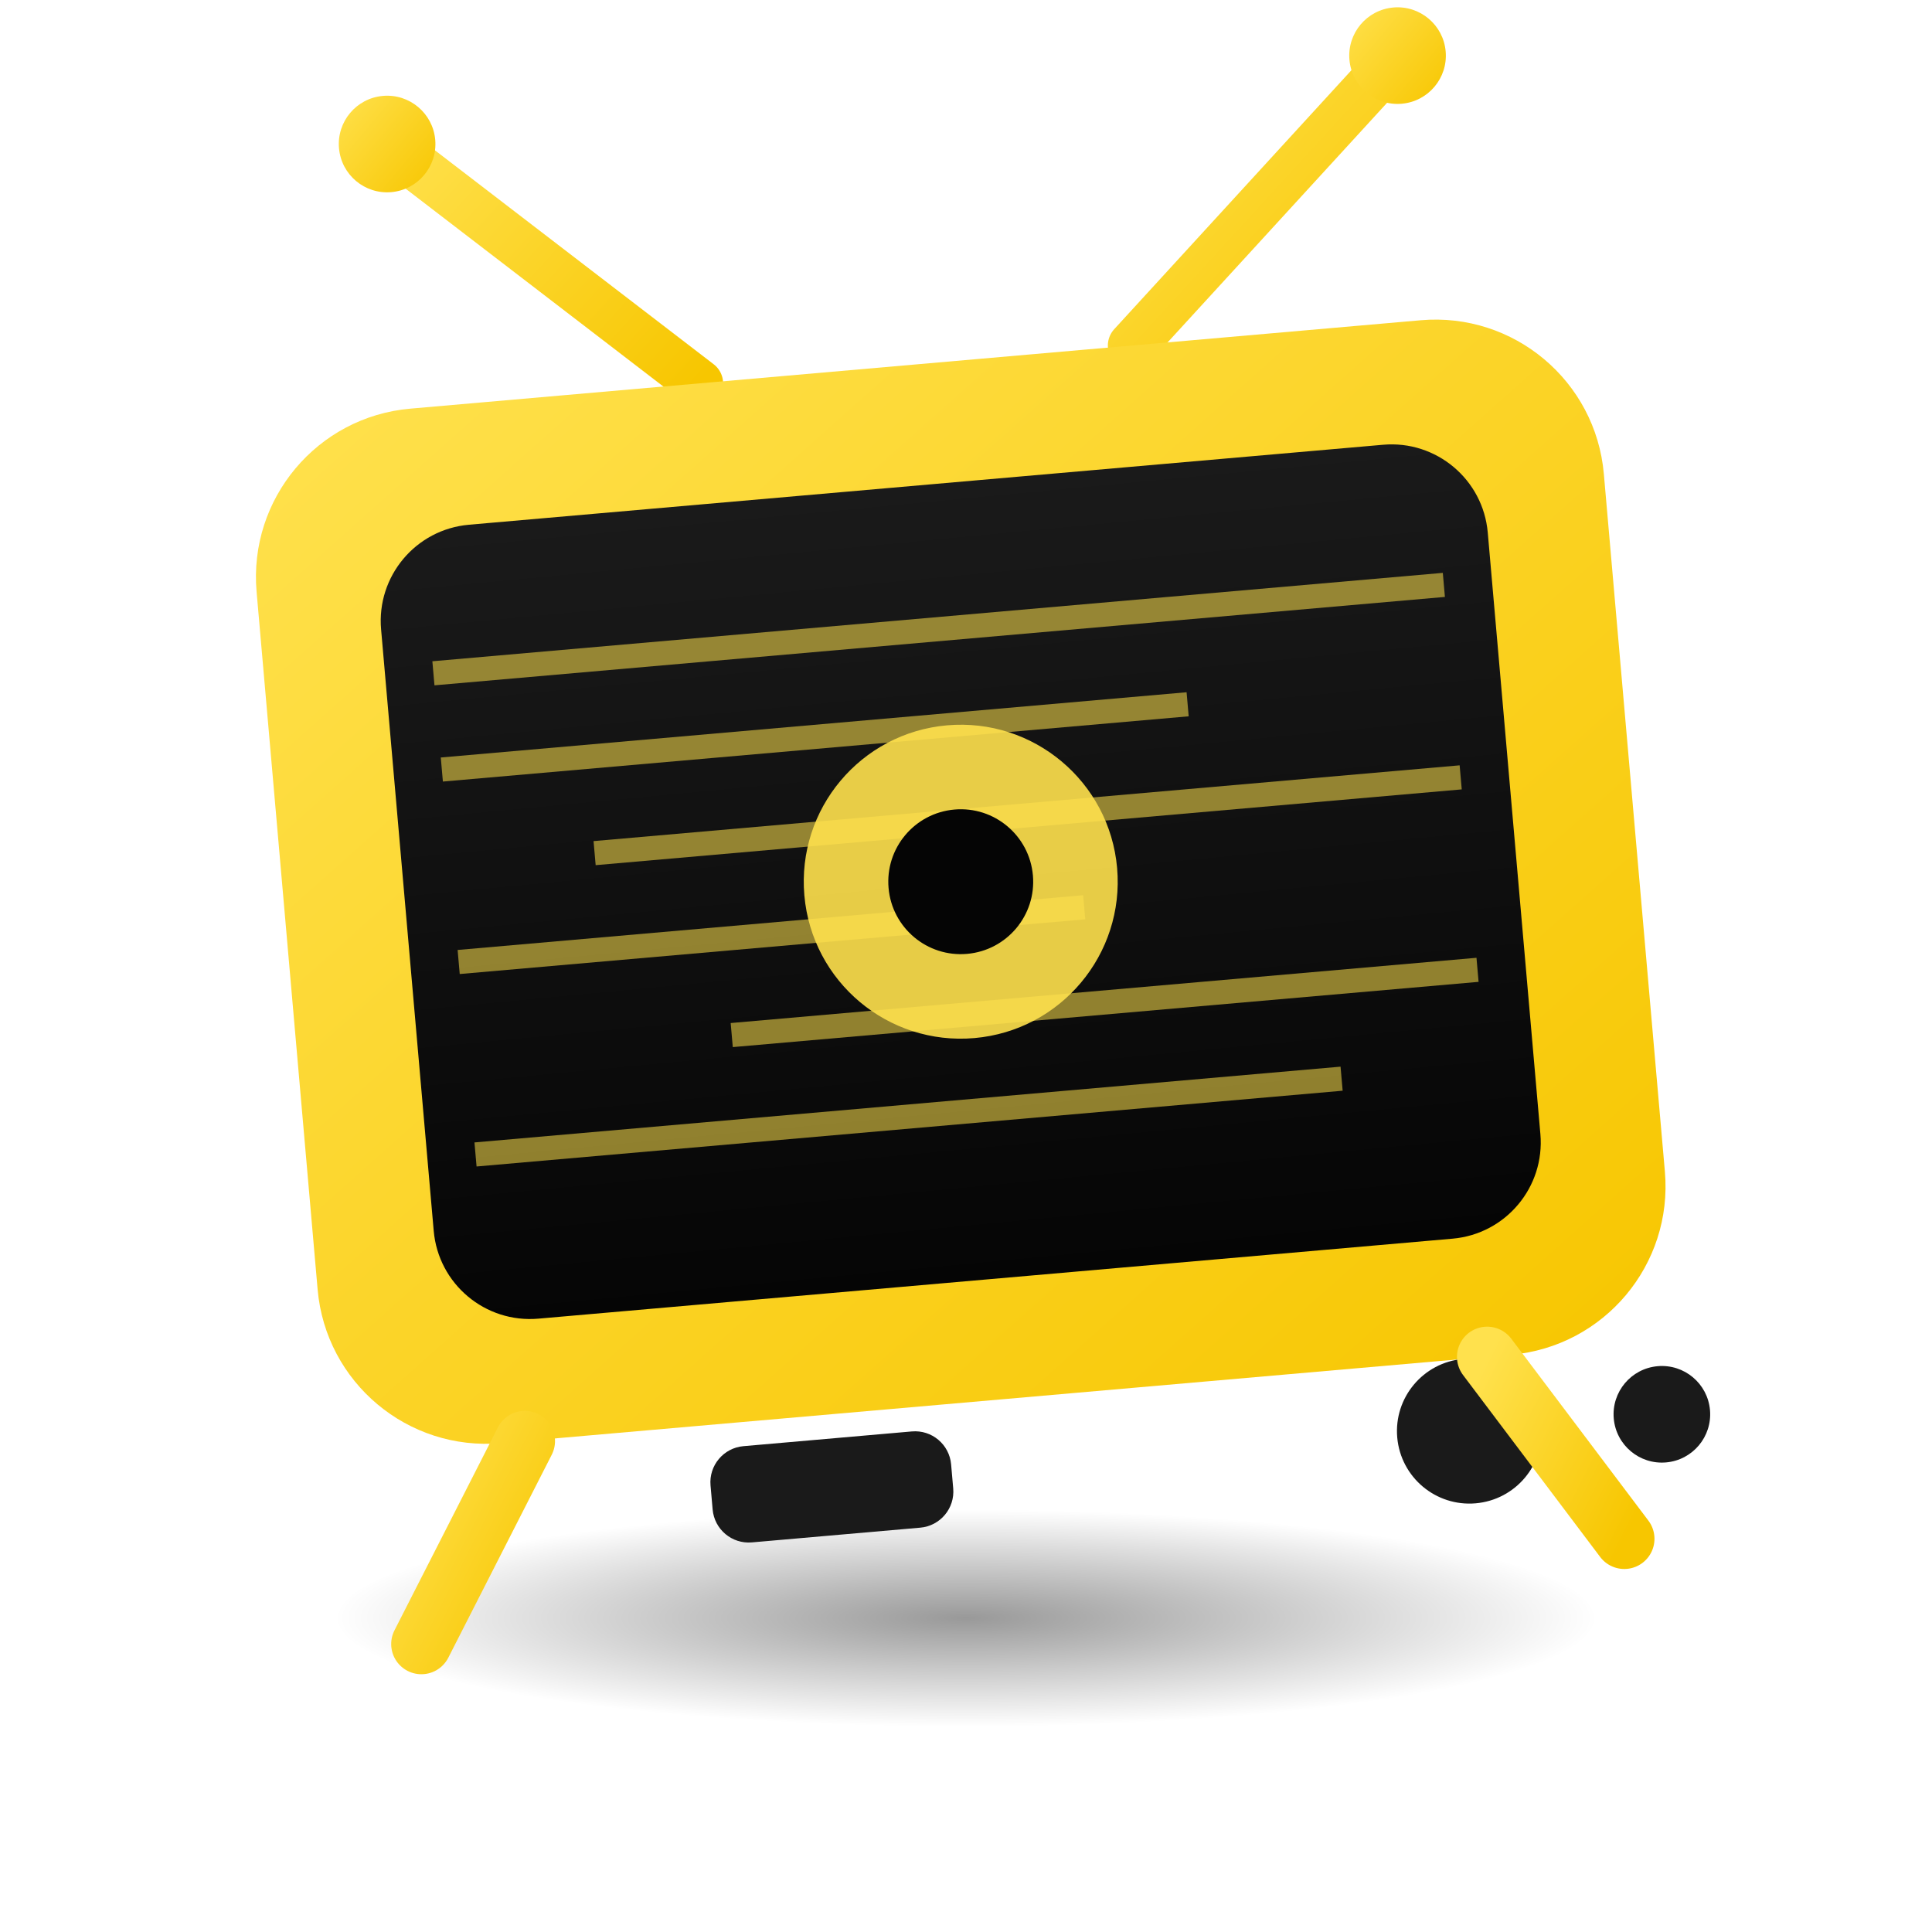
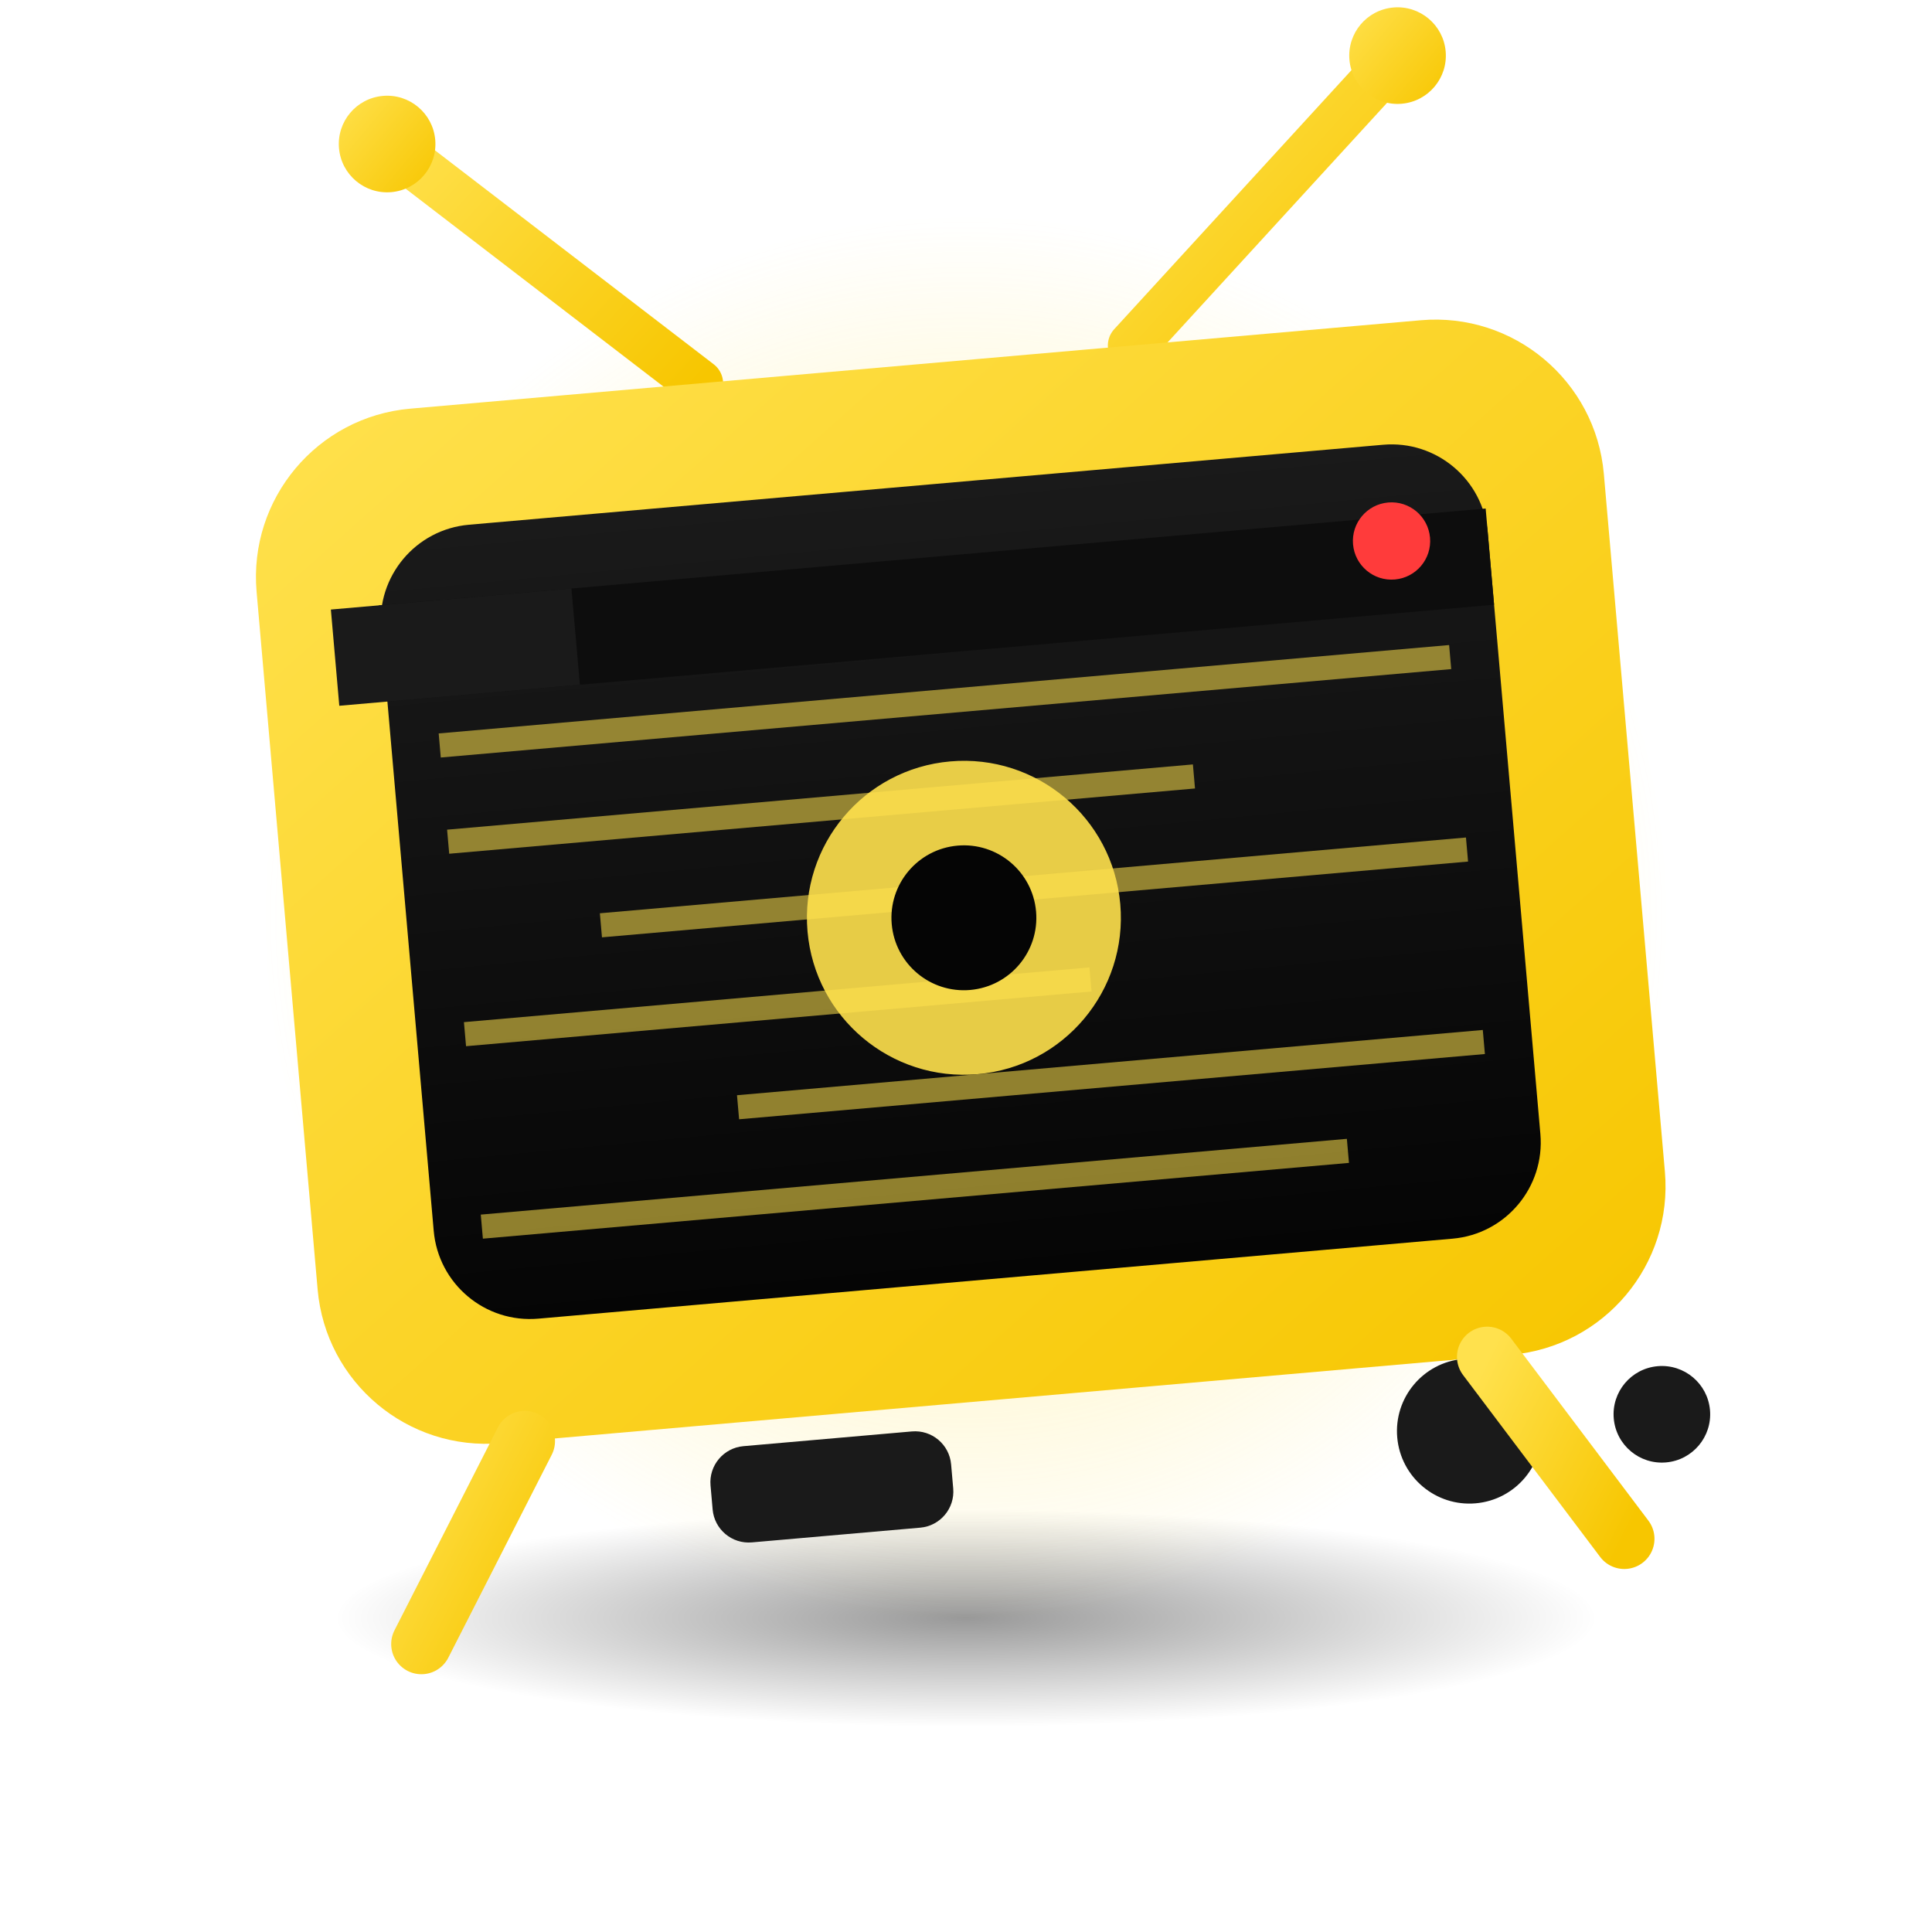
<svg xmlns="http://www.w3.org/2000/svg" viewBox="0 0 160 160" width="160" height="160">
  <defs>
    <linearGradient id="p4Yellow" x1="0%" y1="0%" x2="100%" y2="100%">
      <stop offset="0%" stop-color="#ffe14d" />
      <stop offset="100%" stop-color="#f7c600" />
    </linearGradient>
    <radialGradient id="p4Shadow" cx="50%" cy="50%" r="50%">
      <stop offset="0%" stop-color="#000000" stop-opacity="0.4" />
      <stop offset="100%" stop-color="#000000" stop-opacity="0" />
    </radialGradient>
    <linearGradient id="p4Screen" x1="0%" y1="0%" x2="0%" y2="100%">
      <stop offset="0%" stop-color="#1a1a1a" />
      <stop offset="100%" stop-color="#050505" />
    </linearGradient>
+     <radialGradient id="p4Glow" cx="50%" cy="50%" r="50%">
+       <stop offset="0%" stop-color="#ffe14d" stop-opacity="0.55" />
+       <stop offset="100%" stop-color="#ffe14d" stop-opacity="0" />
+     </radialGradient>
  </defs>
  <ellipse cx="80" cy="134" rx="52" ry="9" fill="url(#p4Shadow)" />
+   <circle cx="80" cy="76" r="58" fill="url(#p4Glow)" />
  <g transform="rotate(-5 80 78)">
    <path d="M62 30 L38 8" stroke="url(#p4Yellow)" stroke-width="4" stroke-linecap="round" />
    <path d="M98 30 L122 8" stroke="url(#p4Yellow)" stroke-width="4" stroke-linecap="round" />
    <circle cx="38" cy="8" r="4" fill="url(#p4Yellow)" />
    <circle cx="122" cy="8" r="4" fill="url(#p4Yellow)" />
    <rect x="24" y="30" width="112" height="86" rx="14" fill="url(#p4Yellow)" />
    <rect x="34" y="40" width="92" height="66" rx="8" fill="url(#p4Screen)" />
+     <rect x="34" y="46" width="92" height="8" fill="#0d0d0d" />
+     <rect x="30" y="46" width="20" height="8" fill="#1a1a1a" />
    <g stroke="#ffe14d" stroke-width="2" opacity="0.55">
-       <line x1="38" y1="52" x2="122" y2="52" />
-       <line x1="38" y1="60" x2="100" y2="60" />
-       <line x1="50" y1="68" x2="122" y2="68" />
-       <line x1="38" y1="76" x2="90" y2="76" />
-       <line x1="60" y1="84" x2="122" y2="84" />
-       <line x1="38" y1="92" x2="110" y2="92" />
+       <line x1="38" y1="58" x2="122" y2="58" />
+       <line x1="38" y1="66" x2="100" y2="66" />
+       <line x1="50" y1="74" x2="122" y2="74" />
+       <line x1="38" y1="82" x2="90" y2="82" />
+       <line x1="60" y1="90" x2="122" y2="90" />
+       <line x1="38" y1="98" x2="110" y2="98" />
    </g>
-     <circle cx="80" cy="73" r="13" fill="#ffe14d" opacity="0.9" />
-     <circle cx="80" cy="73" r="6" fill="#050505" />
+     <circle cx="80" cy="76" r="13" fill="#ffe14d" opacity="0.9" />
+     <circle cx="80" cy="76" r="6" fill="#050505" />
+     <circle cx="118" cy="48" r="3.2" fill="#ff3b3b" />
    <circle cx="118" cy="122" r="6" fill="#1a1a1a" />
    <circle cx="134" cy="122" r="4" fill="#1a1a1a" />
    <rect x="55" y="118" width="20" height="8" rx="3" fill="#1a1a1a" />
    <path d="M40 116 L30 132" stroke="url(#p4Yellow)" stroke-width="5" stroke-linecap="round" />
    <path d="M120 116 L130 132" stroke="url(#p4Yellow)" stroke-width="5" stroke-linecap="round" />
  </g>
</svg>
